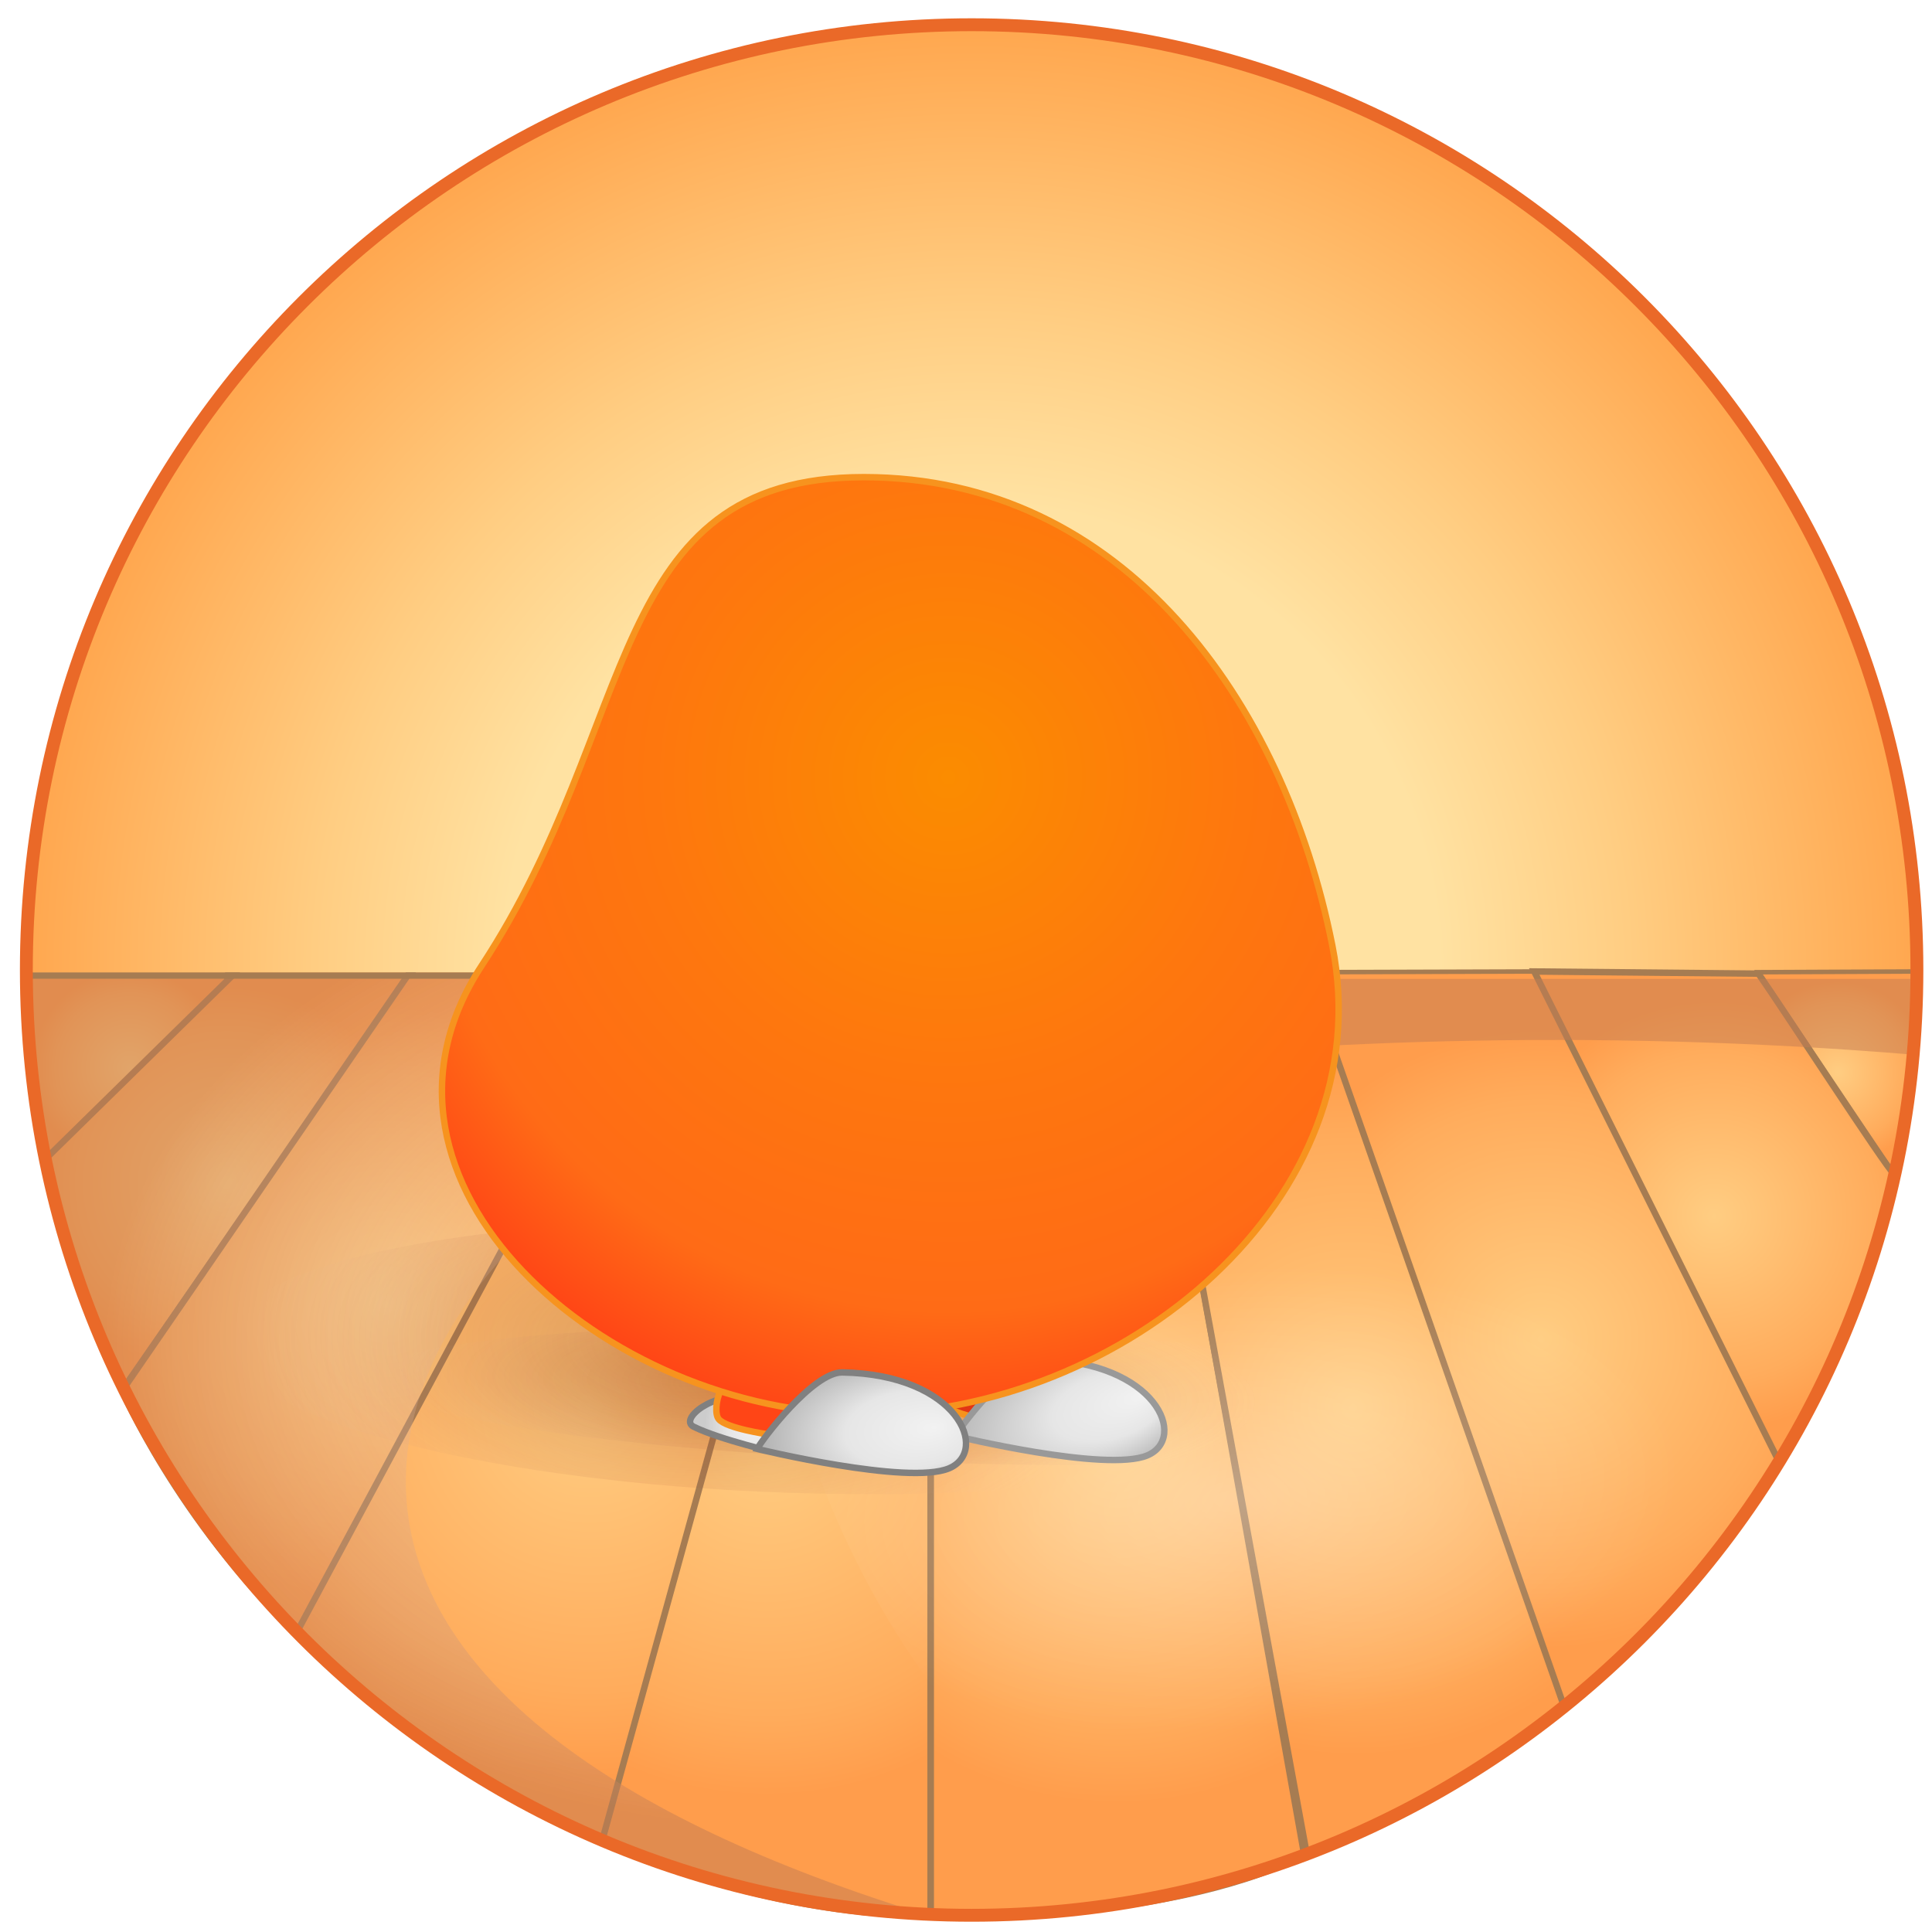
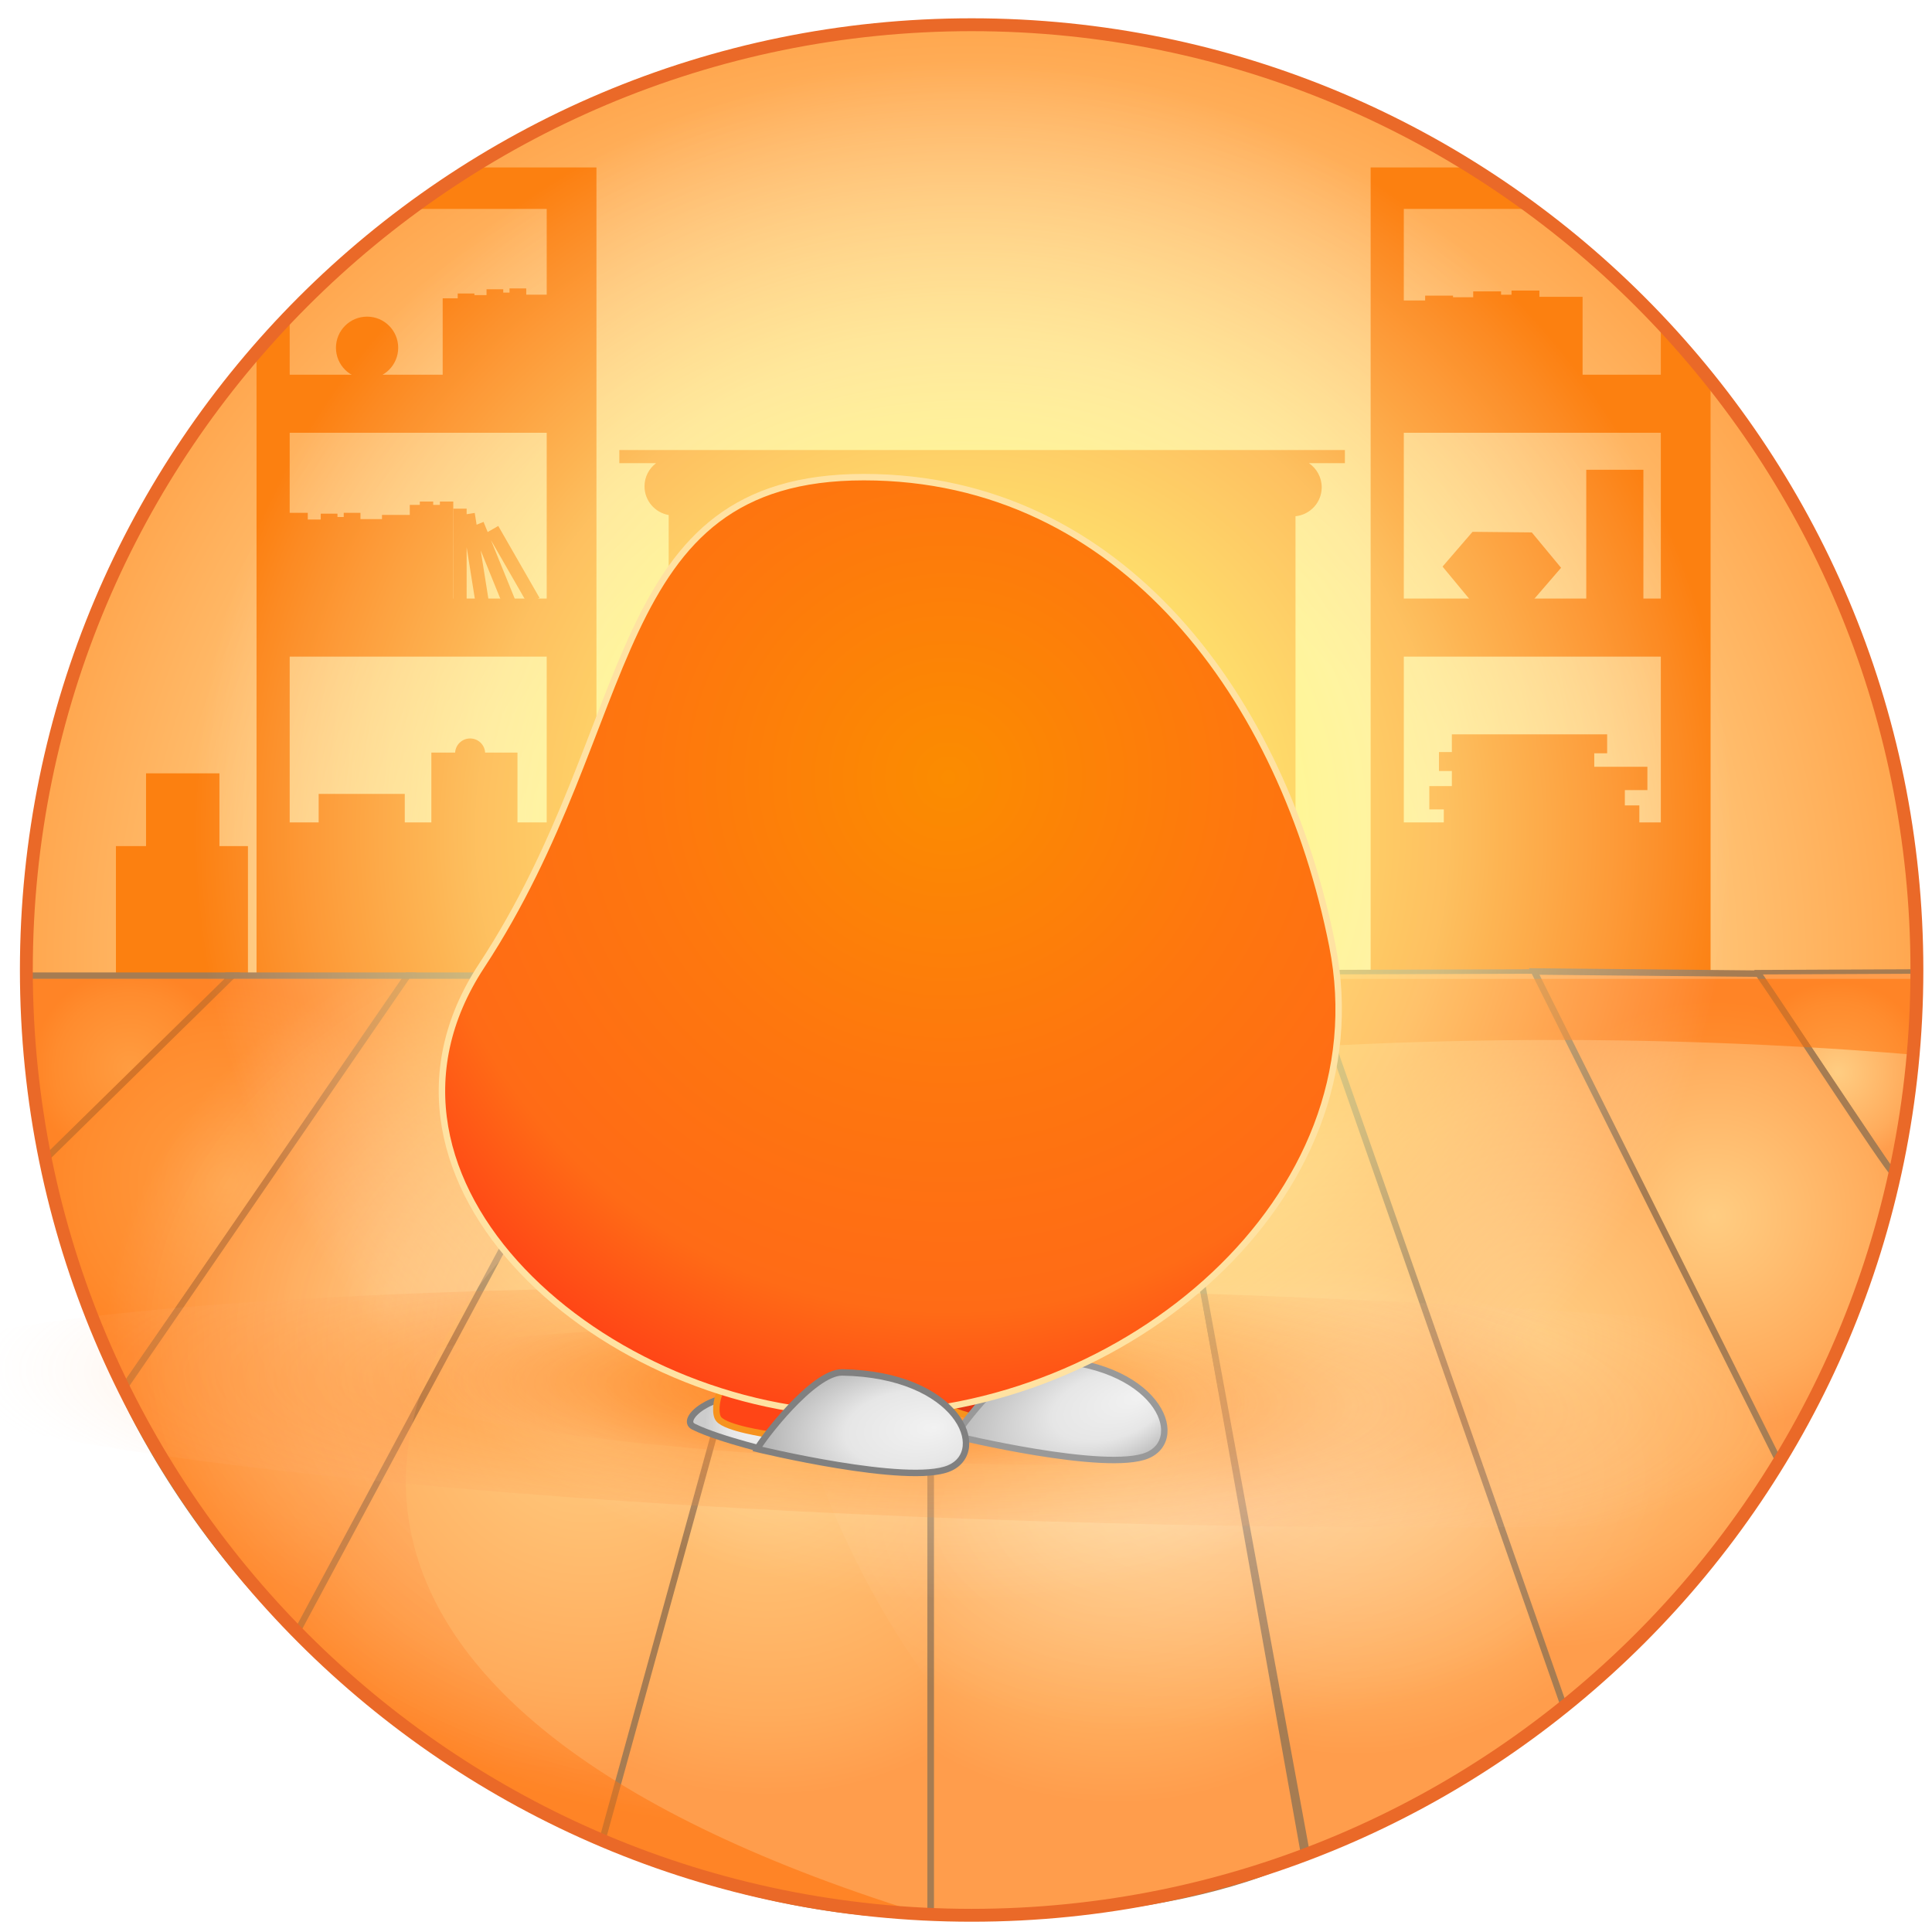
<svg xmlns="http://www.w3.org/2000/svg" version="1.1" id="Layer_1" x="0px" y="0px" width="300px" height="300px" viewBox="0 0 300 300" enable-background="new 0 0 300 300" xml:space="preserve">
  <g id="FIX">
-     <radialGradient id="SVGID_1_" cx="150.876" cy="150.852" r="146.604" gradientUnits="userSpaceOnUse">
+     <radialGradient id="SVGID_1_" cx="546.196" cy="691.771" r="146.605" gradientTransform="matrix(1 0 0 1 -395.3203 -540.9199)" gradientUnits="userSpaceOnUse">
      <stop offset="0.495" style="stop-color:#FFE2A2" />
      <stop offset="0.696" style="stop-color:#FFCD82" />
      <stop offset="1" style="stop-color:#FFA74F" />
    </radialGradient>
    <circle fill="url(#SVGID_1_)" cx="150.876" cy="150.852" r="146.604" />
-     <linearGradient id="SVGID_2_" gradientUnits="userSpaceOnUse" x1="150.876" y1="297.604" x2="150.876" y2="151">
-       <stop offset="0" style="stop-color:#FFAC5C" />
-       <stop offset="0.69" style="stop-color:#FFCD82" />
-       <stop offset="1" style="stop-color:#FFAC5C" />
-     </linearGradient>
-     <path fill="url(#SVGID_2_)" d="M4.272,151c0,80,65.637,146.604,146.604,146.604C231.844,297.604,297.48,231,297.48,151   C276.688,151,19.9,151,4.272,151z" />
    <g>
-       <radialGradient id="SVGID_3_" cx="35.198" cy="183.674" r="30.36" gradientUnits="userSpaceOnUse">
+       <path fill="#FC8010" d="M63.688,32.437h21.205v25.749h-39.91V48.25l-5.15,4.994v98.923h52.784V26H72.063L63.688,32.437z     M84.893,127.706h-39.91v-25.748h39.91V127.706z M84.893,92.945h-39.91V67.197h39.91V92.945z" />
+       <path fill="#FC8010" d="M257.893,127.706h-39.91v-25.748h39.91V127.706z M257.893,92.945h-39.91V67.197h39.91V92.945z     M257.893,49.667v8.519h-39.91V32.437h20.186L229.001,26h-16.168v126.166h52.784V58.75L257.893,49.667z" />
+       <g>
+         <polygon fill="#FC8010" points="68.306,78.399 67.267,78.399 67.267,77.88 65.19,77.88 65.19,78.399 63.632,78.399      63.632,79.957 59.315,79.957 59.315,80.606 55.973,80.606 55.973,79.632 53.375,79.632 53.375,80.281 52.402,80.281      52.402,79.762 49.805,79.762 49.805,80.671 47.792,80.671 47.792,79.632 44.417,79.632 44.417,93.654 47.663,93.654      47.663,94.043 50.259,94.043 50.259,93.784 52.401,93.784 52.401,94.303 53.635,94.303 53.635,93.654 55.973,93.654      55.973,93.589 59.997,93.589 59.997,93.46 63.632,93.46 63.632,93.979 65.709,93.979 65.709,93.46 66.488,93.46 66.488,93.979      68.565,93.979 68.565,93.46 70.383,93.46 70.383,77.88 68.306,77.88    " />
+         <polygon fill="#FC8010" points="83.777,92.833 77.368,81.671 75.725,82.615 75.085,81.041 74.008,81.479 73.716,79.646      72.46,79.846 72.46,78.983 70.383,78.983 70.383,94.563 72.46,94.563 72.46,84.97 74.113,95.358 76.165,95.032 74.642,85.466      78.008,93.748 79.932,92.965 76.232,83.864 81.976,93.868    " />
+       </g>
+       <rect x="246.314" y="72.944" fill="#FC8010" width="8.871" height="21.112" />
+       <rect x="224.193" y="125.064" fill="#FC8010" width="30.363" height="3.621" />
+       <rect x="221.943" y="122.064" fill="#FC8010" width="30.363" height="3.621" />
+       <rect x="225.443" y="119.064" fill="#FC8010" width="30.363" height="3.621" />
+       <rect x="223.443" y="116.779" fill="#FC8010" width="24.113" height="2.942" />
+       <rect x="225.443" y="114.029" fill="#FC8010" width="24.113" height="2.942" />
+       <rect x="66.981" y="116.861" fill="#FC8010" width="13.371" height="11.112" />
+       <rect x="18" y="131.382" fill="#FC8010" width="20.5" height="20.839" />
+       <rect x="22.676" y="120.082" fill="#FC8010" width="11.398" height="11.586" />
+       <rect x="49.481" y="123.278" fill="#FC8010" width="13.371" height="5.195" />
+       <polygon fill="#FC8010" points="85.739,45.758 81.715,45.758 81.715,44.785 79.118,44.785 79.118,45.434 78.145,45.434     78.145,44.915 75.548,44.915 75.548,45.824 73.668,45.824 73.668,45.574 71.072,45.574 71.072,46.324 68.739,46.324     68.739,59.696 71.335,59.696 71.335,58.946 73.405,58.946 73.405,59.196 76.002,59.196 76.002,58.936 78.144,58.936     78.144,59.456 79.378,59.456 79.378,58.807 81.715,58.807 81.715,58.742 85.739,58.742   " />
+       <polygon fill="#FC8010" points="245.742,46.091 239.035,46.091 239.035,45.117 234.707,45.117 234.707,45.766 233.083,45.766     233.083,45.247 228.757,45.247 228.757,46.156 225.623,46.156 225.623,45.906 221.296,45.906 221.296,46.656 217.407,46.656     217.407,60.028 221.734,60.028 221.734,59.278 225.186,59.278 225.186,59.528 229.512,59.528 229.512,59.269 233.083,59.269     233.083,59.788 235.141,59.788 235.141,59.139 239.035,59.139 239.035,59.074 245.742,59.074   " />
+       <circle fill="#FC8010" cx="57" cy="54" r="4.833" />
+       <path fill="#FC8010" d="M208.835,69.881H96.167v2.035h5.713c-1.088,0.829-1.801,2.125-1.801,3.599    c0,2.238,1.624,4.087,3.755,4.459V150h97.332V80.162c2.281-0.238,4.068-2.146,4.068-4.491c0-1.562-0.791-2.938-1.991-3.755h5.592    V69.881L208.835,69.881z" />
+       <circle fill="#FC8010" cx="73" cy="117" r="2.333" />
+       <polygon fill="#FC8010" points="237.746,93.565 228.544,93.472 223.998,87.979 228.654,82.58 237.855,82.672 242.402,88.165   " />
+     </g>
+     <g>
+       <radialGradient id="SVGID_2_" cx="430.518" cy="724.595" r="30.36" gradientTransform="matrix(1 0 0 1 -395.3203 -540.9199)" gradientUnits="userSpaceOnUse">
        <stop offset="0" style="stop-color:#FFCD82" />
        <stop offset="0.768" style="stop-color:#FFAC5C" />
        <stop offset="1" style="stop-color:#FF9D4C" />
      </radialGradient>
-       <path fill="url(#SVGID_3_)" stroke="#A67C52" stroke-miterlimit="10" d="M63.628,151.5l-44.656,64.349    c-7.451-13.468-12.204-36.517-12.204-36.517l28.43-27.832H63.628z" />
-       <radialGradient id="SVGID_4_" cx="91.564" cy="218.394" r="57.62" gradientUnits="userSpaceOnUse">
+       <path fill="url(#SVGID_2_)" stroke="#A67C52" stroke-miterlimit="10" d="M63.628,151.5l-44.656,64.35    c-7.451-13.469-12.204-36.518-12.204-36.518l28.43-27.832H63.628z" />
+       <radialGradient id="SVGID_3_" cx="486.885" cy="759.313" r="57.62" gradientTransform="matrix(1 0 0 1 -395.3203 -540.9199)" gradientUnits="userSpaceOnUse">
        <stop offset="0" style="stop-color:#FFCD82" />
        <stop offset="0.768" style="stop-color:#FFAC5C" />
        <stop offset="1" style="stop-color:#FF9D4C" />
      </radialGradient>
-       <path fill="url(#SVGID_4_)" stroke="#A67C52" stroke-width="0.7" stroke-miterlimit="10" d="M100.774,150.964L45.976,253.266    c0,0,20.561,21.483,47.836,32.669l43.341-135.083L100.774,150.964z" />
-       <radialGradient id="SVGID_5_" cx="239.297" cy="207.972" r="48.075" gradientUnits="userSpaceOnUse">
+       <path fill="url(#SVGID_3_)" stroke="#A67C52" stroke-width="0.7" stroke-miterlimit="10" d="M100.774,150.964L45.976,253.266    c0,0,20.561,21.483,47.836,32.67l43.341-135.084L100.774,150.964z" />
+       <radialGradient id="SVGID_4_" cx="634.617" cy="748.892" r="48.075" gradientTransform="matrix(1 0 0 1 -395.3203 -540.9199)" gradientUnits="userSpaceOnUse">
        <stop offset="0" style="stop-color:#FFCD82" />
        <stop offset="0.768" style="stop-color:#FFAC5C" />
        <stop offset="1" style="stop-color:#FF9D4C" />
      </radialGradient>
-       <path fill="url(#SVGID_5_)" stroke="#A67C52" stroke-width="0.7" stroke-miterlimit="10" d="M202.423,150.964l40.343,114.128    c0,0,27.909-24.219,33.405-38.26l-37.935-75.98L202.423,150.964z" />
-       <radialGradient id="SVGID_6_" cx="285.352" cy="166.577" r="14.119" gradientUnits="userSpaceOnUse">
+       <path fill="url(#SVGID_4_)" stroke="#A67C52" stroke-width="0.7" stroke-miterlimit="10" d="M202.423,150.964l40.343,114.128    c0,0,27.909-24.219,33.405-38.26l-37.935-75.98L202.423,150.964z" />
+       <radialGradient id="SVGID_5_" cx="680.672" cy="707.496" r="14.119" gradientTransform="matrix(1 0 0 1 -395.3203 -540.9199)" gradientUnits="userSpaceOnUse">
        <stop offset="0" style="stop-color:#FFCD82" />
        <stop offset="0.768" style="stop-color:#FFAC5C" />
        <stop offset="1" style="stop-color:#FF9D4C" />
      </radialGradient>
-       <path fill="url(#SVGID_6_)" stroke="#A67C52" stroke-width="0.7" stroke-miterlimit="10" d="M273.046,150.964l21.053,31.338    c0,0,4.491-13.348,3.382-31.45L273.046,150.964z" />
-       <radialGradient id="SVGID_7_" cx="173.517" cy="224.529" r="55.566" gradientUnits="userSpaceOnUse">
+       <path fill="url(#SVGID_5_)" stroke="#A67C52" stroke-width="0.7" stroke-miterlimit="10" d="M273.046,150.964l21.054,31.338    c0,0,4.49-13.348,3.381-31.45L273.046,150.964z" />
+       <radialGradient id="SVGID_6_" cx="568.837" cy="765.449" r="55.566" gradientTransform="matrix(1 0 0 1 -395.3203 -540.9199)" gradientUnits="userSpaceOnUse">
        <stop offset="0" style="stop-color:#FFCD82" />
        <stop offset="0.768" style="stop-color:#FFAC5C" />
        <stop offset="1" style="stop-color:#FF9D4C" />
      </radialGradient>
-       <path fill="url(#SVGID_7_)" stroke="#A67C52" stroke-miterlimit="10" d="M178.155,151.5l24.378,136.601    c-22.655,11.112-58.033,9.355-58.033,9.355V151.5H178.155z" />
+       <path fill="url(#SVGID_6_)" stroke="#A67C52" stroke-miterlimit="10" d="M178.154,151.5l24.379,136.602    c-22.655,11.111-58.033,9.354-58.033,9.354V151.5H178.154z" />
    </g>
    <g>
-       <radialGradient id="SVGID_8_" cx="20.171" cy="165.806" r="15.123" gradientUnits="userSpaceOnUse">
+       <radialGradient id="SVGID_7_" cx="415.49" cy="706.726" r="15.123" gradientTransform="matrix(1 0 0 1 -395.3203 -540.9199)" gradientUnits="userSpaceOnUse">
        <stop offset="0" style="stop-color:#FFCD82" />
        <stop offset="0.768" style="stop-color:#FFAC5C" />
        <stop offset="1" style="stop-color:#FF9D4C" />
      </radialGradient>
-       <path fill="url(#SVGID_8_)" stroke="#A67C52" stroke-miterlimit="10" d="M36.069,151.5L6.917,180.111    C4.421,164.587,4.272,151.5,4.272,151.5l0,0H36.069z" />
-       <radialGradient id="SVGID_9_" cx="59.873" cy="202.584" r="46.273" gradientUnits="userSpaceOnUse">
+       <path fill="url(#SVGID_7_)" stroke="#A67C52" stroke-miterlimit="10" d="M36.069,151.5L6.917,180.111    C4.421,164.587,4.272,151.5,4.272,151.5l0,0H36.069z" />
+       <radialGradient id="SVGID_8_" cx="455.193" cy="743.504" r="46.273" gradientTransform="matrix(1 0 0 1 -395.3203 -540.9199)" gradientUnits="userSpaceOnUse">
        <stop offset="0" style="stop-color:#FFCD82" />
        <stop offset="0.768" style="stop-color:#FFAC5C" />
        <stop offset="1" style="stop-color:#FF9D4C" />
      </radialGradient>
-       <path fill="url(#SVGID_9_)" stroke="#A67C52" stroke-miterlimit="10" d="M63.286,151.5l-44.314,64.46    c0,0,8.507,19.864,27.003,37.708L100.774,151.5H63.286z" />
-       <radialGradient id="SVGID_10_" cx="210.126" cy="218.593" r="54.033" gradientUnits="userSpaceOnUse">
+       <path fill="url(#SVGID_8_)" stroke="#A67C52" stroke-miterlimit="10" d="M63.286,151.5l-44.314,64.46    c0,0,8.507,19.864,27.003,37.708L100.774,151.5H63.286z" />
+       <radialGradient id="SVGID_9_" cx="605.446" cy="759.513" r="54.033" gradientTransform="matrix(1 0 0 1 -395.3203 -540.9199)" gradientUnits="userSpaceOnUse">
        <stop offset="0" style="stop-color:#FFCD82" />
        <stop offset="0.768" style="stop-color:#FFAC5C" />
        <stop offset="1" style="stop-color:#FF9D4C" />
      </radialGradient>
-       <path fill="url(#SVGID_10_)" stroke="#A67C52" stroke-miterlimit="10" d="M177.486,149.5l25.392,138.186    c0,0,19.292-6.517,39.888-22.98L202.423,149.5H177.486z" />
-       <radialGradient id="SVGID_11_" cx="266.168" cy="188.842" r="33.342" gradientUnits="userSpaceOnUse">
+       <path fill="url(#SVGID_9_)" stroke="#A67C52" stroke-miterlimit="10" d="M177.486,149.5l25.392,138.186    c0,0,19.292-6.517,39.888-22.979L202.423,149.5H177.486z" />
+       <radialGradient id="SVGID_10_" cx="661.488" cy="729.762" r="33.342" gradientTransform="matrix(1 0 0 1 -395.3203 -540.9199)" gradientUnits="userSpaceOnUse">
        <stop offset="0" style="stop-color:#FFCD82" />
        <stop offset="0.768" style="stop-color:#FFAC5C" />
        <stop offset="1" style="stop-color:#FF9D4C" />
      </radialGradient>
-       <path fill="url(#SVGID_11_)" stroke="#A67C52" stroke-miterlimit="10" d="M238.236,150.852l37.935,75.98    c0,0,12.942-20.586,17.928-44.53c-1.388-1.242-17.041-25.365-21.053-31.114L238.236,150.852z" />
-       <radialGradient id="SVGID_12_" cx="118.984" cy="223.736" r="55.162" gradientUnits="userSpaceOnUse">
+       <path fill="url(#SVGID_10_)" stroke="#A67C52" stroke-miterlimit="10" d="M238.236,150.852l37.935,75.98    c0,0,12.942-20.586,17.929-44.53c-1.389-1.241-17.041-25.364-21.054-31.114L238.236,150.852z" />
+       <radialGradient id="SVGID_11_" cx="514.305" cy="764.658" r="55.162" gradientTransform="matrix(1 0 0 1 -395.3203 -540.9199)" gradientUnits="userSpaceOnUse">
        <stop offset="0" style="stop-color:#FFCD82" />
        <stop offset="0.768" style="stop-color:#FFAC5C" />
        <stop offset="1" style="stop-color:#FF9D4C" />
      </radialGradient>
-       <path fill="url(#SVGID_12_)" stroke="#A67C52" stroke-miterlimit="10" d="M144.5,151.188v146.269    c-27,0-51.031-11.521-51.031-11.521l37.479-135.919L144.5,151.188z" />
+       <path fill="url(#SVGID_11_)" stroke="#A67C52" stroke-miterlimit="10" d="M144.5,151.188v146.271    c-27,0-51.031-11.521-51.031-11.521l37.479-135.918L144.5,151.188z" />
    </g>
-     <radialGradient id="floor_shadow_1_" cx="123.277" cy="208.898" r="106.705" gradientTransform="matrix(0.9999 0.011 -0.0077 0.7011 1.622 61.0834)" gradientUnits="userSpaceOnUse">
+     <radialGradient id="floor_shadow_1_" cx="524.531" cy="975.718" r="106.705" gradientTransform="matrix(0.9999 0.011 -0.0077 0.7011 -393.6882 -480.9467)" gradientUnits="userSpaceOnUse">
      <stop offset="0" style="stop-color:#FFFFFF;stop-opacity:0" />
-       <stop offset="1" style="stop-color:#C47C52;stop-opacity:0.5" />
+       <stop offset="1" style="stop-color:#FF6B00;stop-opacity:0.5" />
    </radialGradient>
-     <path id="floor_shadow" fill="url(#floor_shadow_1_)" d="M4.272,152H297.48l0.176,11.813   c-101.259-8.48-191.725,7.889-209.259,21.746c-33.593,26.553-49.984,79.833,56.789,112.196C58.496,293.404,4.272,224,4.272,152z" />
-     <radialGradient id="light_1_" cx="221.295" cy="233.218" r="84.14" gradientTransform="matrix(0.8221 -0.0655 0.0331 0.4231 1.5592 148.6454)" gradientUnits="userSpaceOnUse">
+     <path id="floor_shadow" fill="url(#floor_shadow_1_)" d="M4.272,152H297.48l0.176,11.813   c-101.26-8.479-191.725,7.891-209.259,21.746c-33.593,26.553-49.984,79.834,56.789,112.196C58.496,293.404,4.272,224,4.272,152z" />
+     <radialGradient id="light_1_" cx="626.931" cy="1558.844" r="84.141" gradientTransform="matrix(0.8221 -0.0655 0.0331 0.4231 -375.7934 -385.6588)" gradientUnits="userSpaceOnUse">
      <stop offset="0" style="stop-color:#FFFFFF;stop-opacity:0.3" />
      <stop offset="0.853" style="stop-color:#FFFFFF;stop-opacity:0.044" />
      <stop offset="1" style="stop-color:#FFFFFF;stop-opacity:0" />
    </radialGradient>
-     <path id="light" fill="url(#light_1_)" d="M285.654,204.629c0.803,8.92-29.901,60.463-89.257,79.438   c-45.197,14.45-71.419-56.292-72.223-65.212c-0.803-8.921,61.518-36.554,125.777-36.554   C258.751,182.302,284.851,195.708,285.654,204.629z" />
-     <radialGradient id="shadows_2_" cx="121.912" cy="210.166" r="61.445" gradientTransform="matrix(1.0934 0.0466 -0.0246 0.5512 -21.4607 87.2509)" gradientUnits="userSpaceOnUse">
-       <stop offset="0" style="stop-color:#953813;stop-opacity:0.3" />
-       <stop offset="0.316" style="stop-color:#963A15;stop-opacity:0.205" />
-       <stop offset="0.456" style="stop-color:#99401C;stop-opacity:0.163" />
-       <stop offset="0.561" style="stop-color:#9F4B29;stop-opacity:0.132" />
-       <stop offset="0.649" style="stop-color:#A75A3B;stop-opacity:0.105" />
-       <stop offset="0.726" style="stop-color:#B16D52;stop-opacity:0.082" />
-       <stop offset="0.795" style="stop-color:#BE866F;stop-opacity:0.061" />
-       <stop offset="0.859" style="stop-color:#CEA391;stop-opacity:0.042" />
-       <stop offset="0.918" style="stop-color:#E0C4B9;stop-opacity:0.025" />
-       <stop offset="0.972" style="stop-color:#F3E9E5;stop-opacity:0.008" />
+     <path id="light" fill="url(#light_1_)" d="M285.654,204.629c0.803,8.92-29.901,60.463-89.258,79.438   c-45.196,14.451-71.418-56.291-72.224-65.211c-0.803-8.922,61.519-36.555,125.777-36.555   C258.751,182.302,284.852,195.708,285.654,204.629z" />
+     <radialGradient id="halo_1_" cx="347.16" cy="-149.127" r="119.5" gradientTransform="matrix(1 0 0 -1 -197.6602 -19.96)" gradientUnits="userSpaceOnUse">
+       <stop offset="0.202" style="stop-color:#FFFF70;stop-opacity:0.907" />
+       <stop offset="0.633" style="stop-color:#FFFFAE;stop-opacity:0.501" />
+       <stop offset="0.707" style="stop-color:#FFFFB3;stop-opacity:0.399" />
+       <stop offset="0.794" style="stop-color:#FFFFC1;stop-opacity:0.281" />
+       <stop offset="0.888" style="stop-color:#FFFFD9;stop-opacity:0.153" />
+       <stop offset="0.985" style="stop-color:#FFFFF9;stop-opacity:0.021" />
      <stop offset="1" style="stop-color:#FFFFFF;stop-opacity:0" />
    </radialGradient>
-     <path id="shadows" fill="url(#shadows_2_)" d="M212.086,213.618c-0.38,11.642-40.307,19.788-89.183,18.197   c-48.875-1.591-88.189-12.316-87.81-23.958c0.379-11.641,40.308-19.788,89.182-18.198   C173.15,191.25,212.464,201.978,212.086,213.618z" />
-     <radialGradient id="shadows_3_" cx="142.558" cy="231.056" r="61.445" gradientTransform="matrix(1.0936 0.041 -0.0155 0.2718 -23.2576 146.8269)" gradientUnits="userSpaceOnUse">
-       <stop offset="0" style="stop-color:#953813;stop-opacity:0.3" />
-       <stop offset="0.316" style="stop-color:#963A15;stop-opacity:0.205" />
-       <stop offset="0.456" style="stop-color:#99401C;stop-opacity:0.163" />
-       <stop offset="0.561" style="stop-color:#9F4B29;stop-opacity:0.132" />
-       <stop offset="0.649" style="stop-color:#A75A3B;stop-opacity:0.105" />
-       <stop offset="0.726" style="stop-color:#B16D52;stop-opacity:0.082" />
-       <stop offset="0.795" style="stop-color:#BE866F;stop-opacity:0.061" />
-       <stop offset="0.859" style="stop-color:#CEA391;stop-opacity:0.042" />
-       <stop offset="0.918" style="stop-color:#E0C4B9;stop-opacity:0.025" />
-       <stop offset="0.972" style="stop-color:#F3E9E5;stop-opacity:0.008" />
+     <circle id="halo" fill="url(#halo_1_)" cx="149.5" cy="129.167" r="119.5" />
+     <radialGradient id="shadows_3_" cx="540.26" cy="2176.435" r="61.446" gradientTransform="matrix(1.0936 0.041 -0.0155 0.2718 -428.0316 -398.233)" gradientUnits="userSpaceOnUse">
+       <stop offset="0" style="stop-color:#FF6B00;stop-opacity:0.5" />
+       <stop offset="0.252" style="stop-color:#FF6C02;stop-opacity:0.374" />
+       <stop offset="0.389" style="stop-color:#FF710A;stop-opacity:0.305" />
+       <stop offset="0.499" style="stop-color:#FF7918;stop-opacity:0.251" />
+       <stop offset="0.594" style="stop-color:#FF842B;stop-opacity:0.203" />
+       <stop offset="0.679" style="stop-color:#FF9345;stop-opacity:0.16" />
+       <stop offset="0.758" style="stop-color:#FFA564;stop-opacity:0.121" />
+       <stop offset="0.832" style="stop-color:#FFBA89;stop-opacity:0.084" />
+       <stop offset="0.902" style="stop-color:#FFD3B4;stop-opacity:0.049" />
+       <stop offset="0.966" style="stop-color:#FFEFE3;stop-opacity:0.017" />
      <stop offset="1" style="stop-color:#FFFFFF;stop-opacity:0" />
    </radialGradient>
-     <path id="shadows_1_" fill="url(#shadows_3_)" d="M234.499,219.612c-0.188,5.742-39.96,9.109-88.835,7.519   c-48.875-1.592-88.345-7.537-88.158-13.28s39.96-9.109,88.835-7.518C195.217,207.924,234.687,213.868,234.499,219.612z" />
-     <path fill="#E23614" stroke="#F7931E" stroke-miterlimit="10" d="M150.876,212.903c-3.18-2.974-4.992,3.999-3.792,5.449   c1.199,1.45,7.561,2.349,7.561,2.349s9.202-2.459,7.946-4.357C161.336,214.447,154.056,215.877,150.876,212.903z" />
-     <radialGradient id="SVGID_13_" cx="166.256" cy="220.138" r="20.979" fx="154.661" fy="220.154" gradientTransform="matrix(-0.9562 0.2928 -0.1615 -0.5273 360.7686 287.5406)" gradientUnits="userSpaceOnUse">
+     <path id="shadows_1_" fill="url(#shadows_3_)" d="M234.499,219.611c-0.188,5.742-39.96,9.108-88.835,7.52   c-48.875-1.592-88.345-7.537-88.158-13.279c0.187-5.744,39.96-9.108,88.835-7.519C195.217,207.924,234.688,213.868,234.499,219.611   z" />
+     <radialGradient id="shadows_4_" cx="549.253" cy="2178.106" r="106.465" gradientTransform="matrix(1.3461 0.041 -0.0191 0.2718 -562.1661 -398.233)" gradientUnits="userSpaceOnUse">
+       <stop offset="0" style="stop-color:#FF6B00;stop-opacity:0.5" />
+       <stop offset="0.252" style="stop-color:#FF6C02;stop-opacity:0.374" />
+       <stop offset="0.389" style="stop-color:#FF710A;stop-opacity:0.305" />
+       <stop offset="0.499" style="stop-color:#FF7918;stop-opacity:0.251" />
+       <stop offset="0.594" style="stop-color:#FF842B;stop-opacity:0.203" />
+       <stop offset="0.679" style="stop-color:#FF9345;stop-opacity:0.16" />
+       <stop offset="0.758" style="stop-color:#FFA564;stop-opacity:0.121" />
+       <stop offset="0.832" style="stop-color:#FFBA89;stop-opacity:0.084" />
+       <stop offset="0.902" style="stop-color:#FFD3B4;stop-opacity:0.049" />
+       <stop offset="0.966" style="stop-color:#FFEFE3;stop-opacity:0.017" />
+       <stop offset="1" style="stop-color:#FFFFFF;stop-opacity:0" />
+     </radialGradient>
+     <path id="shadows_2_" fill="url(#shadows_4_)" d="M360.499,223.465c-0.403,9.949-85.228,15.784-189.47,13.029   C66.79,233.736-17.392,223.436-16.994,213.486c0.399-9.953,85.227-15.784,189.469-13.028   C276.718,203.215,360.9,213.516,360.499,223.465z" />
+     <path fill="#E23614" stroke="#F7931E" stroke-miterlimit="10" d="M150.876,212.902c-3.18-2.973-4.992,4-3.792,5.449   c1.199,1.449,7.561,2.35,7.561,2.35s9.203-2.459,7.946-4.357C161.336,214.447,154.057,215.877,150.876,212.902z" />
+     <radialGradient id="SVGID_12_" cx="144.25" cy="-873.994" r="20.977" fx="132.656" fy="-873.978" gradientTransform="matrix(-0.9562 0.2928 -0.1615 -0.5273 163.0251 -282.9524)" gradientUnits="userSpaceOnUse">
      <stop offset="0" style="stop-color:#F2F2F2" />
      <stop offset="0.442" style="stop-color:#E6E6E6" />
      <stop offset="1" style="stop-color:#B3B3B3" />
    </radialGradient>
-     <path fill="url(#SVGID_13_)" stroke="#999999" stroke-miterlimit="10" d="M148.366,222.982c0,0,23.43,5.69,29.79,3.013   c6.358-2.678,1.398-14.585-16.568-14.894C157.039,211.021,149.036,221.645,148.366,222.982z" />
-     <radialGradient id="SVGID_14_" cx="117.133" cy="221.293" r="7.704" gradientUnits="userSpaceOnUse">
+     <path fill="url(#SVGID_12_)" stroke="#999999" stroke-miterlimit="10" d="M148.366,222.982c0,0,23.43,5.688,29.79,3.013   c6.357-2.679,1.398-14.585-16.568-14.894C157.039,211.021,149.036,221.645,148.366,222.982z" />
+     <radialGradient id="SVGID_13_" cx="512.453" cy="762.213" r="7.703" gradientTransform="matrix(1 0 0 1 -395.3203 -540.9199)" gradientUnits="userSpaceOnUse">
      <stop offset="0" style="stop-color:#F2F2F2" />
      <stop offset="0.537" style="stop-color:#E6E6E6" />
      <stop offset="1" style="stop-color:#CCCCCC" />
    </radialGradient>
-     <path fill="url(#SVGID_14_)" stroke="#808080" stroke-miterlimit="10" d="M120.964,225.665c0,0-9.229-2.115-13.267-4.134   c-2.315-1.158,3.203-5.578,8.412-4.42c5.21,1.157,11.002,1.751,11.002,1.751L120.964,225.665z" />
+     <path fill="url(#SVGID_13_)" stroke="#808080" stroke-miterlimit="10" d="M120.964,225.665c0,0-9.229-2.115-13.267-4.134   c-2.315-1.158,3.203-5.578,8.412-4.42c5.21,1.156,11.002,1.75,11.002,1.75L120.964,225.665z" />
    <path fill="#FF4516" stroke="#F7931E" stroke-miterlimit="10" d="M115.396,214.911c-3.179-2.974-4.992,3.999-3.793,5.45   c1.199,1.449,7.561,2.349,7.561,2.349s9.202-2.46,7.947-4.356C125.856,216.456,118.576,217.885,115.396,214.911z" />
-     <radialGradient id="SVGID_15_" cx="147.283" cy="120.728" r="101.978" gradientUnits="userSpaceOnUse">
+     <radialGradient id="SVGID_14_" cx="542.604" cy="661.648" r="101.978" gradientTransform="matrix(1 0 0 1 -395.3203 -540.9199)" gradientUnits="userSpaceOnUse">
      <stop offset="0" style="stop-color:#FB8C00" />
      <stop offset="0.45" style="stop-color:#FE770E" />
      <stop offset="0.813" style="stop-color:#FF6B16" />
      <stop offset="1" style="stop-color:#FF4516" />
    </radialGradient>
-     <path fill="url(#SVGID_15_)" stroke="#F7931E" stroke-miterlimit="10" d="M206.885,146.835   c7.835,39.404-32.568,72.744-72.744,72.744s-81.412-36.04-59.355-69.62c24.769-37.71,19.18-75.868,59.355-75.868   S199.298,108.678,206.885,146.835z" />
-     <radialGradient id="SVGID_16_" cx="138.308" cy="222.253" r="20.122" fx="131.394" fy="222.183" gradientTransform="matrix(-0.9955 0.0951 -0.0551 -0.5765 288.2286 337.2184)" gradientUnits="userSpaceOnUse">
+     <path fill="url(#SVGID_14_)" stroke="#FFE2A2" stroke-miterlimit="10" d="M206.885,146.835   c7.836,39.404-32.568,72.744-72.744,72.744c-40.176,0-81.412-36.04-59.355-69.62c24.769-37.71,19.18-75.868,59.355-75.868   S199.298,108.678,206.885,146.835z" />
+     <radialGradient id="SVGID_15_" cx="-2.204" cy="-755.869" r="20.123" fx="-9.118" fy="-755.938" gradientTransform="matrix(-0.9955 0.0951 -0.0551 -0.5765 94.4532 -213.3068)" gradientUnits="userSpaceOnUse">
      <stop offset="0" style="stop-color:#F2F2F2" />
      <stop offset="0.517" style="stop-color:#E6E6E6" />
      <stop offset="1" style="stop-color:#B3B3B3" />
    </radialGradient>
-     <path fill="url(#SVGID_16_)" stroke="#808080" stroke-miterlimit="10" d="M117.573,224.99c0,0,23.43,5.69,29.79,3.014   c6.359-2.679,1.398-14.586-16.569-14.896C126.245,213.031,118.242,223.651,117.573,224.99z" />
+     <path fill="url(#SVGID_15_)" stroke="#808080" stroke-miterlimit="10" d="M117.573,224.99c0,0,23.43,5.689,29.79,3.014   c6.36-2.679,1.398-14.586-16.569-14.896C126.245,213.031,118.242,223.65,117.573,224.99z" />
  </g>
  <circle fill="none" stroke="#EA6928" stroke-width="2" stroke-miterlimit="10" cx="150.874" cy="150.622" r="146.782" />
</svg>
